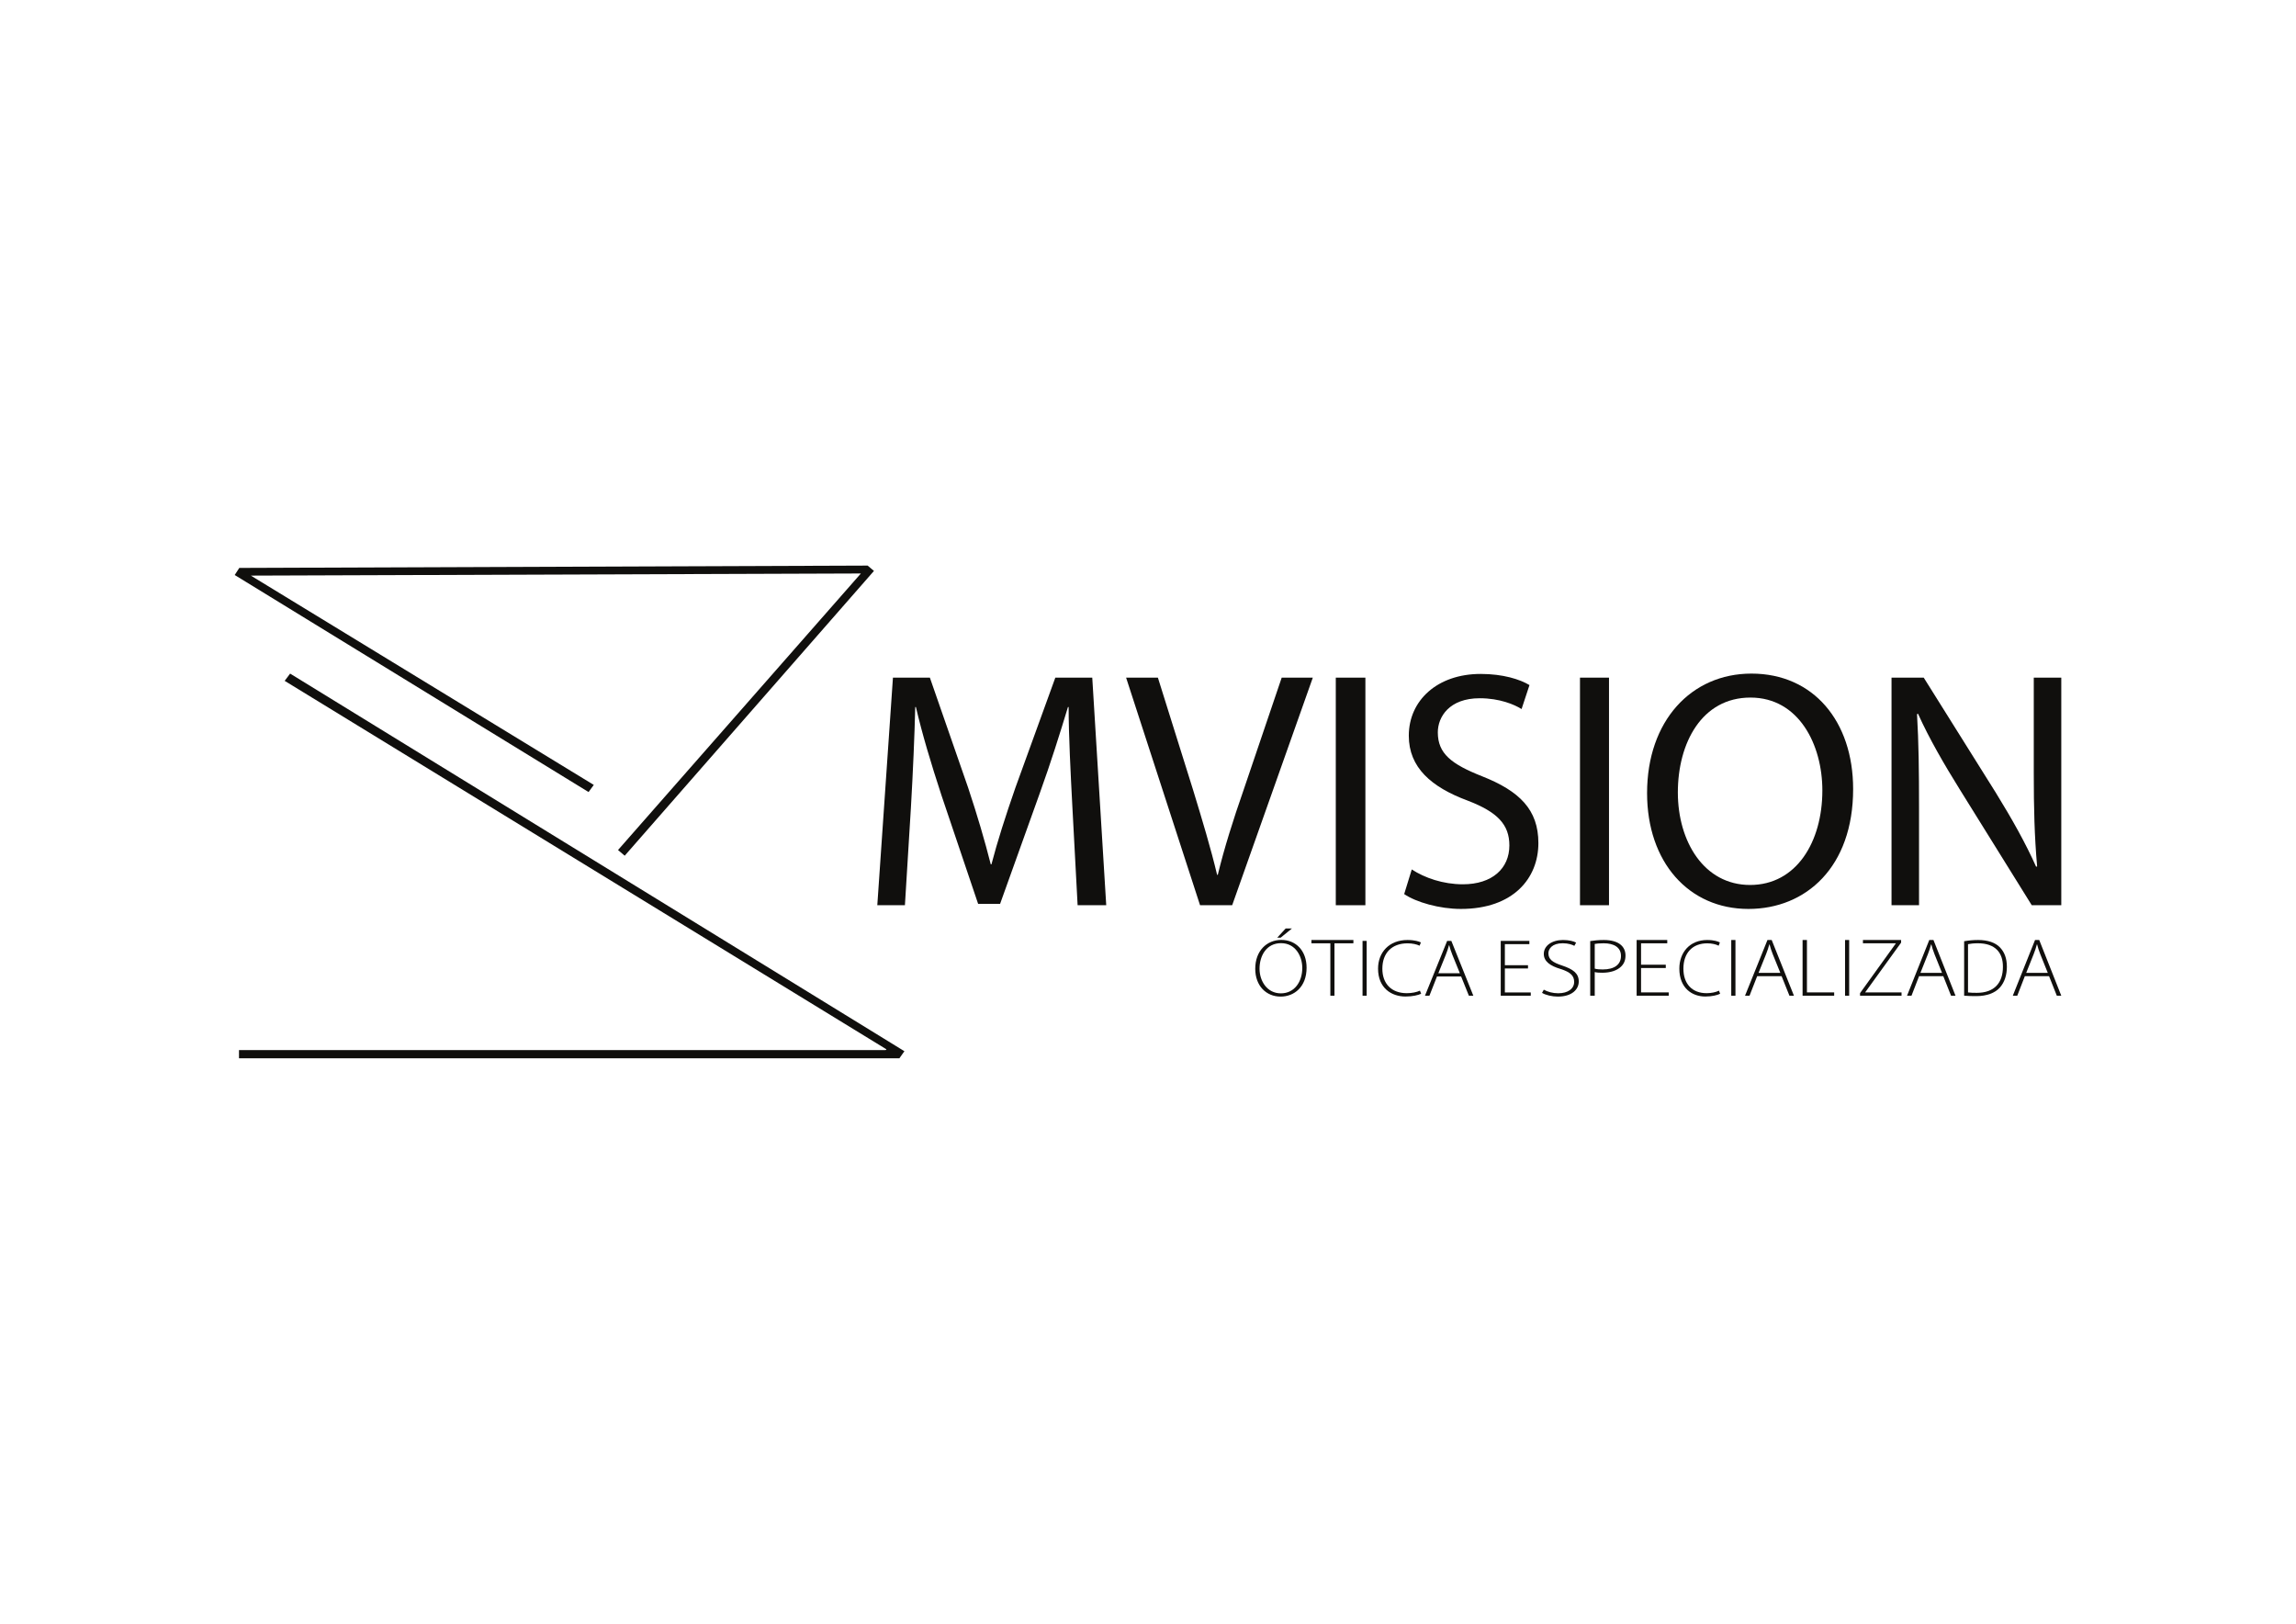
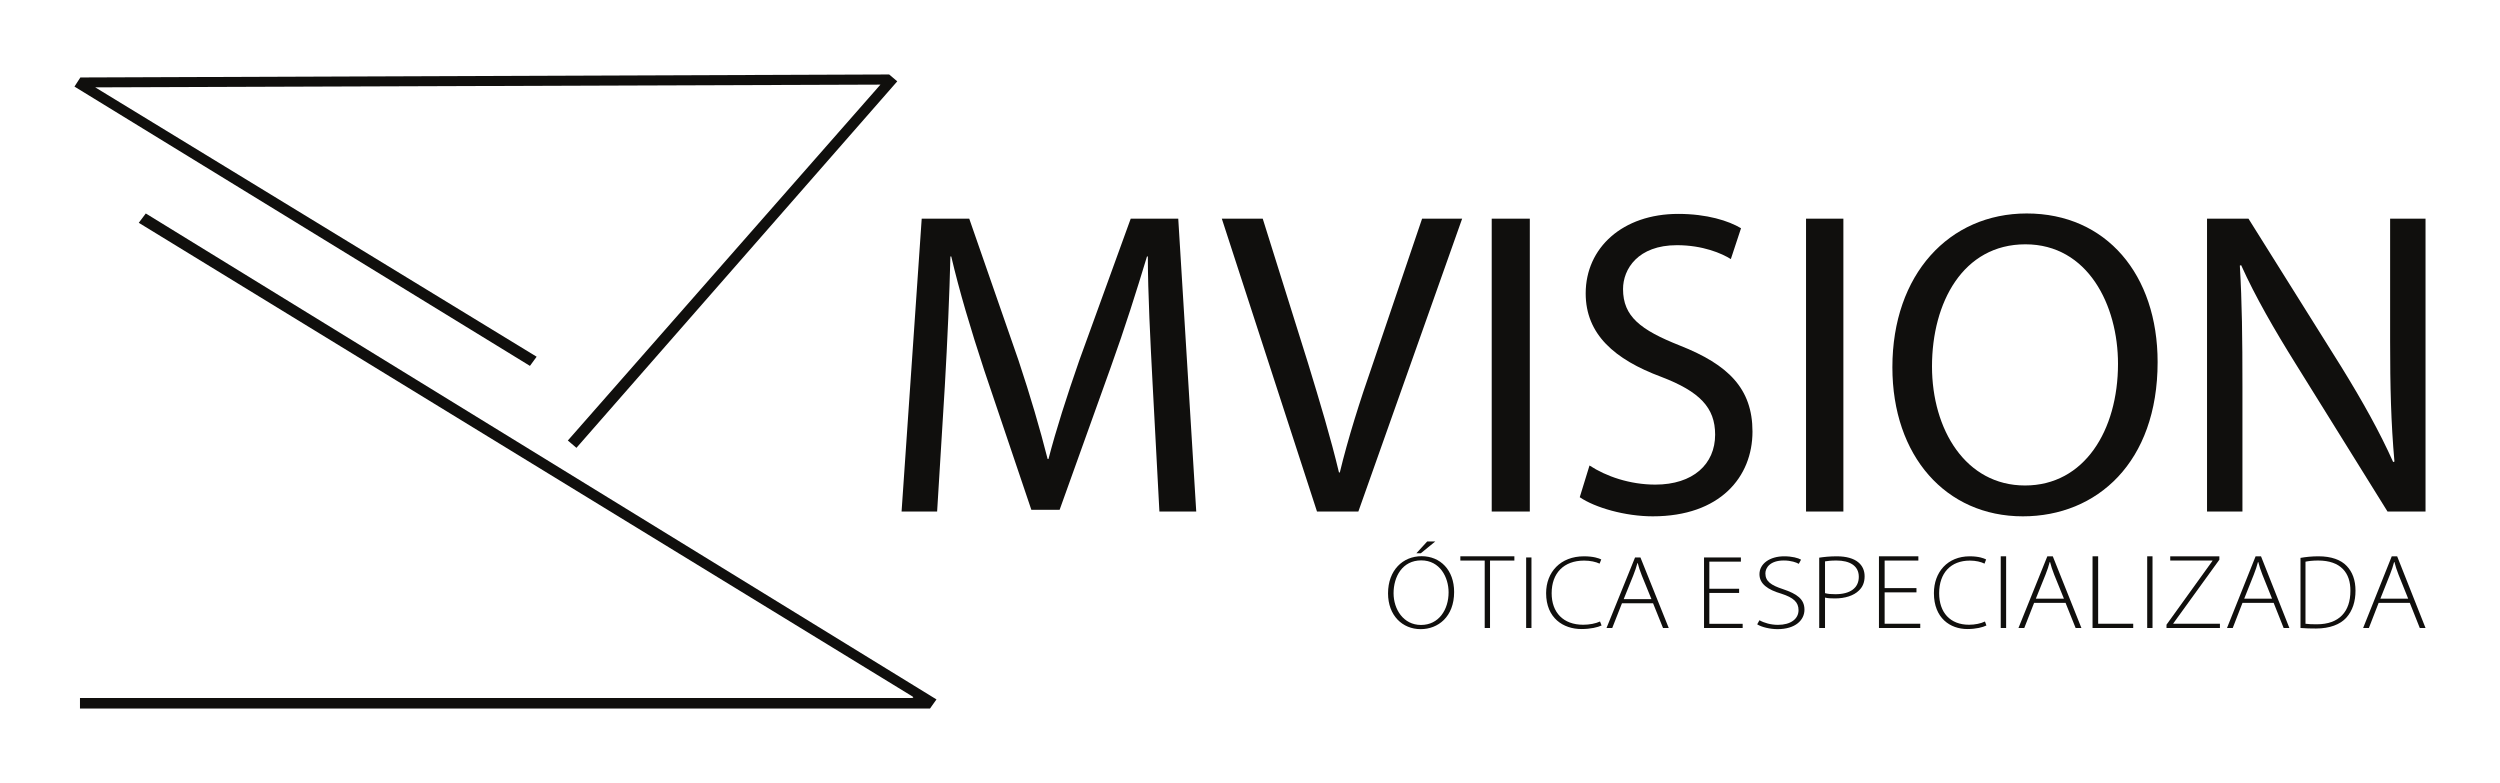
- <svg xmlns="http://www.w3.org/2000/svg" viewBox="0 0 1587.402 1122.52" height="1122.52" width="1587.402" xml:space="preserve" id="svg2" version="1.1">
+ <svg xmlns="http://www.w3.org/2000/svg" viewBox="122.278 350.973 1342.845 420.574" height="420.574" width="1342.845" xml:space="preserve" id="svg2" version="1.1">
  <defs id="defs6" />
  <g transform="matrix(1.333333,0,0,-1.333333,0,1122.52)" id="g10">
    <g id="g12">
      <path id="path14" style="fill:#100f0d;fill-opacity:1;fill-rule:nonzero;stroke:none" d="m 664.397,354.594 c -7.537,0 -13.512,-5.649 -13.512,-14.967 0,-8.896 5.753,-14.419 13.155,-14.419 6.957,0 13.468,4.933 13.468,14.967 0,8.812 -5.53,14.419 -13.111,14.419 z m -0.134,-1.686 c 7.537,0 11.015,-6.83 11.015,-12.859 0,-7.041 -3.969,-13.154 -11.104,-13.154 -7.135,0 -11.06,6.366 -11.06,12.775 0,6.661 3.523,13.238 11.149,13.238 z m 2.408,7.631 -4.37,-4.764 h 1.784 l 5.842,4.764 z" />
      <path id="path16" style="fill:#100f0d;fill-opacity:1;fill-rule:nonzero;stroke:none" d="m 689.828,325.672 h 2.141 v 27.166 h 9.811 v 1.714 H 680.017 v -1.714 h 9.811 z" />
      <path id="path18" style="fill:#100f0d;fill-opacity:1;fill-rule:nonzero;stroke:none" d="m 706.523,354.087 v -28.416 h 2.14 v 28.416 z" />
      <path id="path20" style="fill:#100f0d;fill-opacity:1;fill-rule:nonzero;stroke:none" d="m 736.286,328.285 c -1.739,-0.801 -4.237,-1.307 -6.779,-1.307 -8.071,0 -12.709,4.975 -12.709,12.69 0,8.179 4.95,13.154 13.066,13.154 2.542,0 4.727,-0.506 6.244,-1.223 l 0.669,1.686 c -0.892,0.464 -3.122,1.265 -6.957,1.265 -9.499,0 -15.252,-6.408 -15.252,-14.84 0,-10.076 6.957,-14.461 14.226,-14.461 3.701,0 6.6,0.717 8.117,1.433 z" />
      <path id="path22" style="fill:#100f0d;fill-opacity:1;fill-rule:nonzero;stroke:none" d="m 757.654,335.622 4.006,-9.95 h 2.309 l -11.405,28.416 h -2.168 l -11.499,-28.416 h 2.309 l 3.912,9.95 z m -11.829,1.686 3.864,9.57 c 0.707,1.813 1.225,3.288 1.649,4.933 h 0.141 c 0.424,-1.602 0.849,-3.036 1.649,-5.017 l 3.864,-9.486 z" />
      <path id="path24" style="fill:#100f0d;fill-opacity:1;fill-rule:nonzero;stroke:none" d="m 792.318,341.481 h -11.996 v 10.92 h 12.71 v 1.686 h -14.85 v -28.416 h 15.564 v 1.686 h -13.424 v 12.437 h 11.996 z" />
      <path id="path26" style="fill:#100f0d;fill-opacity:1;fill-rule:nonzero;stroke:none" d="m 799.599,327.147 c 1.777,-1.138 5.23,-1.94 8.175,-1.94 7.312,0 10.866,3.71 10.866,7.842 0,4.258 -2.996,6.366 -8.632,8.264 -4.925,1.602 -7.109,3.204 -7.109,6.366 0,2.235 1.879,5.186 7.414,5.186 2.945,0 5.128,-0.801 6.042,-1.349 l 0.914,1.686 c -1.168,0.675 -3.605,1.349 -6.804,1.349 -5.839,0 -9.952,-3.035 -9.952,-7.209 0,-3.879 3.301,-6.24 8.785,-7.842 4.976,-1.602 6.956,-3.457 6.956,-6.661 0,-3.499 -3.148,-5.902 -8.277,-5.902 -2.843,0 -5.535,0.759 -7.464,1.855 z" />
      <path id="path28" style="fill:#100f0d;fill-opacity:1;fill-rule:nonzero;stroke:none" d="m 824.583,325.672 h 2.341 v 12.249 c 1.171,-0.298 2.488,-0.34 4,-0.34 4.049,0 7.561,1.106 9.659,3.19 1.512,1.446 2.293,3.275 2.293,5.742 0,2.382 -0.927,4.296 -2.537,5.614 -1.805,1.531 -4.781,2.424 -8.683,2.424 -2.78,0 -5.171,-0.255 -7.073,-0.553 z m 2.341,26.838 c 0.878,0.17 2.488,0.341 4.634,0.341 5.22,0 8.976,-2.042 8.976,-6.55 0,-4.551 -3.512,-7.018 -9.415,-7.018 -1.61,0 -3.073,0.085 -4.196,0.425 z" />
      <path id="path30" style="fill:#100f0d;fill-opacity:1;fill-rule:nonzero;stroke:none" d="m 863.764,341.74 h -12.825 v 11.098 h 13.588 v 1.714 h -15.877 v -28.88 h 16.64 v 1.714 h -14.351 v 12.64 h 12.825 z" />
      <path id="path32" style="fill:#100f0d;fill-opacity:1;fill-rule:nonzero;stroke:none" d="m 891.354,328.285 c -1.647,-0.801 -4.011,-1.307 -6.418,-1.307 -7.641,0 -12.032,4.975 -12.032,12.69 0,8.179 4.686,13.154 12.37,13.154 2.407,0 4.475,-0.506 5.911,-1.223 l 0.633,1.686 c -0.845,0.464 -2.955,1.265 -6.586,1.265 -8.992,0 -14.439,-6.408 -14.439,-14.84 0,-10.076 6.586,-14.461 13.468,-14.461 3.504,0 6.248,0.717 7.684,1.433 z" />
      <path id="path34" style="fill:#100f0d;fill-opacity:1;fill-rule:nonzero;stroke:none" d="m 897.711,354.551 v -28.88 h 2.176 v 28.88 z" />
      <path id="path36" style="fill:#100f0d;fill-opacity:1;fill-rule:nonzero;stroke:none" d="m 923.829,335.784 4.052,-10.112 h 2.336 l -11.537,28.88 h -2.193 l -11.632,-28.88 h 2.336 l 3.957,10.112 z m -11.966,1.714 3.909,9.727 c 0.715,1.843 1.239,3.342 1.669,5.013 h 0.143 c 0.429,-1.628 0.858,-3.085 1.669,-5.099 l 3.909,-9.641 z" />
      <path id="path38" style="fill:#100f0d;fill-opacity:1;fill-rule:nonzero;stroke:none" d="m 934.697,325.672 h 16.385 v 1.714 h -14.125 v 27.166 h -2.26 z" />
      <path id="path40" style="fill:#100f0d;fill-opacity:1;fill-rule:nonzero;stroke:none" d="m 956.716,354.551 v -28.88 h 2.141 v 28.88 z" />
      <path id="path42" style="fill:#100f0d;fill-opacity:1;fill-rule:nonzero;stroke:none" d="m 964.491,325.672 h 21.523 v 1.714 H 967.227 v 0.129 l 18.559,25.666 v 1.371 h -19.79 v -1.714 h 17.009 v -0.129 l -18.514,-25.709 z" />
      <path id="path44" style="fill:#100f0d;fill-opacity:1;fill-rule:nonzero;stroke:none" d="m 1007.665,335.784 4.016,-10.112 h 2.315 l -11.434,28.88 h -2.173 l -11.528,-28.88 h 2.315 l 3.922,10.112 z m -11.86,1.714 3.874,9.727 c 0.709,1.843 1.229,3.342 1.654,5.013 h 0.141 c 0.425,-1.628 0.851,-3.085 1.654,-5.099 l 3.874,-9.641 z" />
      <path id="path46" style="fill:#100f0d;fill-opacity:1;fill-rule:nonzero;stroke:none" d="m 1018.472,325.673 c 2.053,-0.17 4.105,-0.213 6.283,-0.213 5.445,0 9.717,1.616 12.189,4.381 2.555,2.849 3.686,6.634 3.686,10.845 0,4.338 -1.257,7.57 -3.518,9.952 -2.346,2.509 -6.241,3.913 -11.393,3.913 -2.68,0 -5.068,-0.255 -7.246,-0.638 z m 2.011,26.709 c 1.215,0.255 2.932,0.468 5.11,0.468 9.089,0 13.068,-4.976 12.984,-12.248 0,-8.293 -4.481,-13.44 -13.529,-13.44 -1.801,0 -3.435,0.043 -4.566,0.213 z" />
      <path id="path48" style="fill:#100f0d;fill-opacity:1;fill-rule:nonzero;stroke:none" d="m 1062.511,335.784 4.016,-10.112 h 2.315 l -11.434,28.88 h -2.173 l -11.528,-28.88 h 2.315 l 3.922,10.112 z m -11.86,1.714 3.874,9.727 c 0.709,1.843 1.228,3.342 1.654,5.013 h 0.141 c 0.425,-1.628 0.851,-3.085 1.654,-5.099 l 3.874,-9.641 z" />
      <path id="path50" style="fill:#100f0d;fill-opacity:1;fill-rule:nonzero;stroke:none" d="m 558.78,372.58 h 14.838 l -7.247,117.986 H 547.22 L 526.515,433.498 c -5.176,-14.88 -9.317,-27.833 -12.423,-39.737 h -0.345 c -3.106,12.254 -6.902,25.208 -11.733,39.737 l -19.842,57.067 H 463.021 L 454.911,372.58 h 14.321 l 3.106,50.59 c 1.035,17.855 1.898,37.462 2.243,52.166 h 0.345 c 3.278,-14.004 7.764,-29.059 13.286,-45.864 L 507.191,373.28 h 11.387 l 20.532,57.242 c 5.867,16.28 10.525,31.16 14.666,44.814 h 0.345 c 0,-14.53 1.035,-34.486 1.898,-50.941 z" />
      <path id="path52" style="fill:#100f0d;fill-opacity:1;fill-rule:nonzero;stroke:none" d="m 638.923,372.58 41.814,117.986 H 664.602 L 644.823,432.273 c -5.378,-15.405 -10.063,-30.284 -13.36,-43.938 h -0.347 c -3.297,13.829 -7.634,28.184 -12.492,44.113 l -18.218,58.118 h -16.483 l 38.344,-117.986 z" />
      <path id="path54" style="fill:#100f0d;fill-opacity:1;fill-rule:nonzero;stroke:none" d="M 692.651,490.565 V 372.58 h 15.35 v 117.986 z" />
      <path id="path56" style="fill:#100f0d;fill-opacity:1;fill-rule:nonzero;stroke:none" d="m 728.115,378.357 c 6.155,-4.201 18.295,-7.702 29.408,-7.702 27.185,0 40.18,15.93 40.18,34.135 0,17.33 -9.745,26.958 -29.237,34.66 -15.901,6.302 -22.911,11.729 -22.911,22.757 0,8.052 5.984,17.68 21.714,17.68 10.43,0 18.124,-3.326 21.714,-5.602 l 4.104,12.429 c -4.958,2.976 -13.678,5.777 -25.305,5.777 -22.398,0 -37.273,-13.654 -37.273,-32.035 0,-16.455 11.626,-26.608 30.434,-33.61 15.559,-5.952 21.714,-12.429 21.714,-23.282 0,-11.904 -8.891,-20.131 -24.108,-20.131 -10.259,0 -19.833,3.326 -26.501,7.702 z" />
      <path id="path58" style="fill:#100f0d;fill-opacity:1;fill-rule:nonzero;stroke:none" d="M 819.274,490.565 V 372.58 h 15.046 v 117.986 z" />
      <path id="path60" style="fill:#100f0d;fill-opacity:1;fill-rule:nonzero;stroke:none" d="m 908.181,492.666 c -31.223,0 -54.119,-24.508 -54.119,-61.969 0,-35.711 21.509,-60.043 52.558,-60.043 29.835,0 54.292,21.707 54.292,62.144 0,35.186 -20.641,59.868 -52.731,59.868 z m -0.521,-12.429 c 25.152,0 37.294,-24.507 37.294,-48.14 0,-26.783 -13.53,-49.015 -37.467,-49.015 -23.938,0 -37.467,22.582 -37.467,47.965 0,25.733 12.489,49.19 37.64,49.19" />
      <path id="path62" style="fill:#100f0d;fill-opacity:1;fill-rule:nonzero;stroke:none" d="m 995.083,372.58 v 50.415 c 0,19.606 -0.174,33.785 -1.044,48.665 l 0.522,0.175 c 5.741,-12.779 13.569,-26.258 21.745,-39.387 l 37.228,-59.868 h 15.309 v 117.986 h -14.265 v -49.365 c 0,-18.381 0.348,-32.735 1.739,-48.49 l -0.522,-0.175 c -5.393,12.079 -12.351,24.508 -20.875,38.337 l -37.402,59.693 h -16.7 V 372.58 Z" />
      <path id="path64" style="fill:#100f0d;fill-opacity:1;fill-rule:evenodd;stroke:none" d="m 150.442,492.666 318.524,-195.769 -2.598,-3.668 h -342.442 v 4.25 H 458.934 c 0,0 1.219,-0.013 0.399,0.586 L 147.613,488.906 Z" />
      <path id="path66" style="fill:#100f0d;fill-opacity:1;fill-rule:evenodd;stroke:none" d="m 449.912,548.66 3.262,-2.764 -129.246,-147.649 -3.464,2.95 125.93,143.374 -316.317,-1.103 177.816,-108.513 -2.698,-3.695 -183.487,112.52 2.374,3.673 z" />
    </g>
  </g>
</svg>
